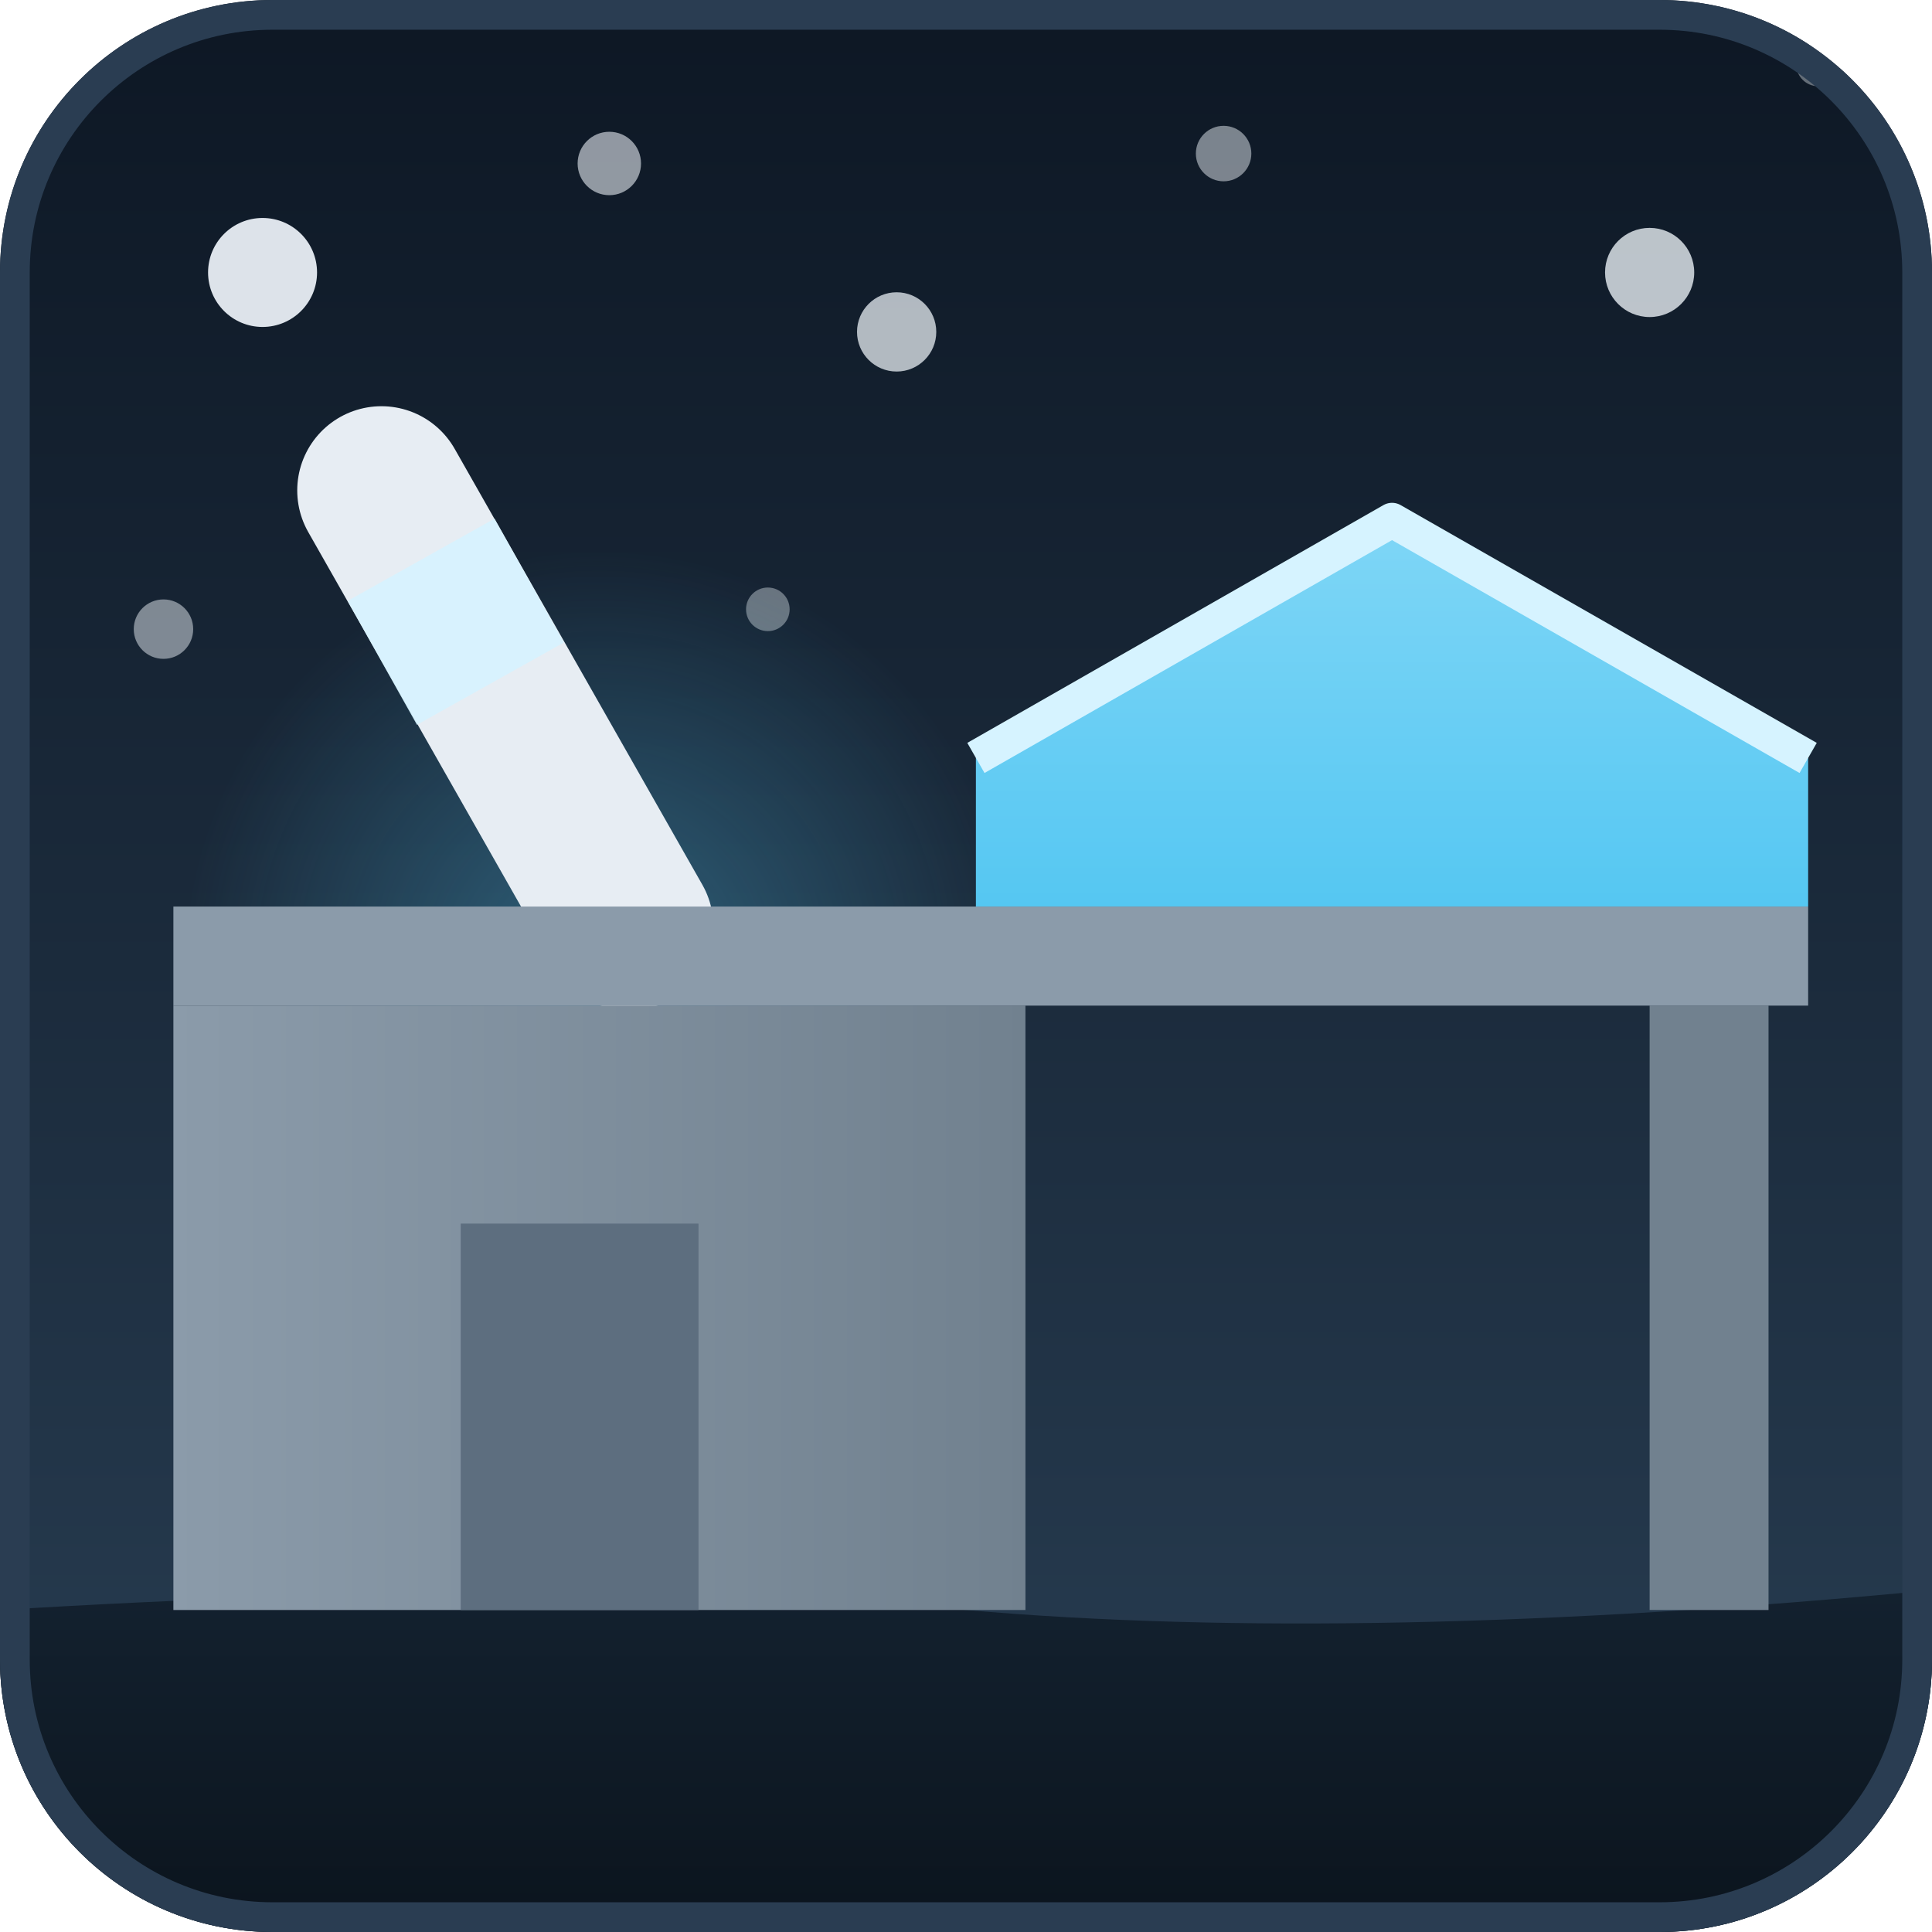
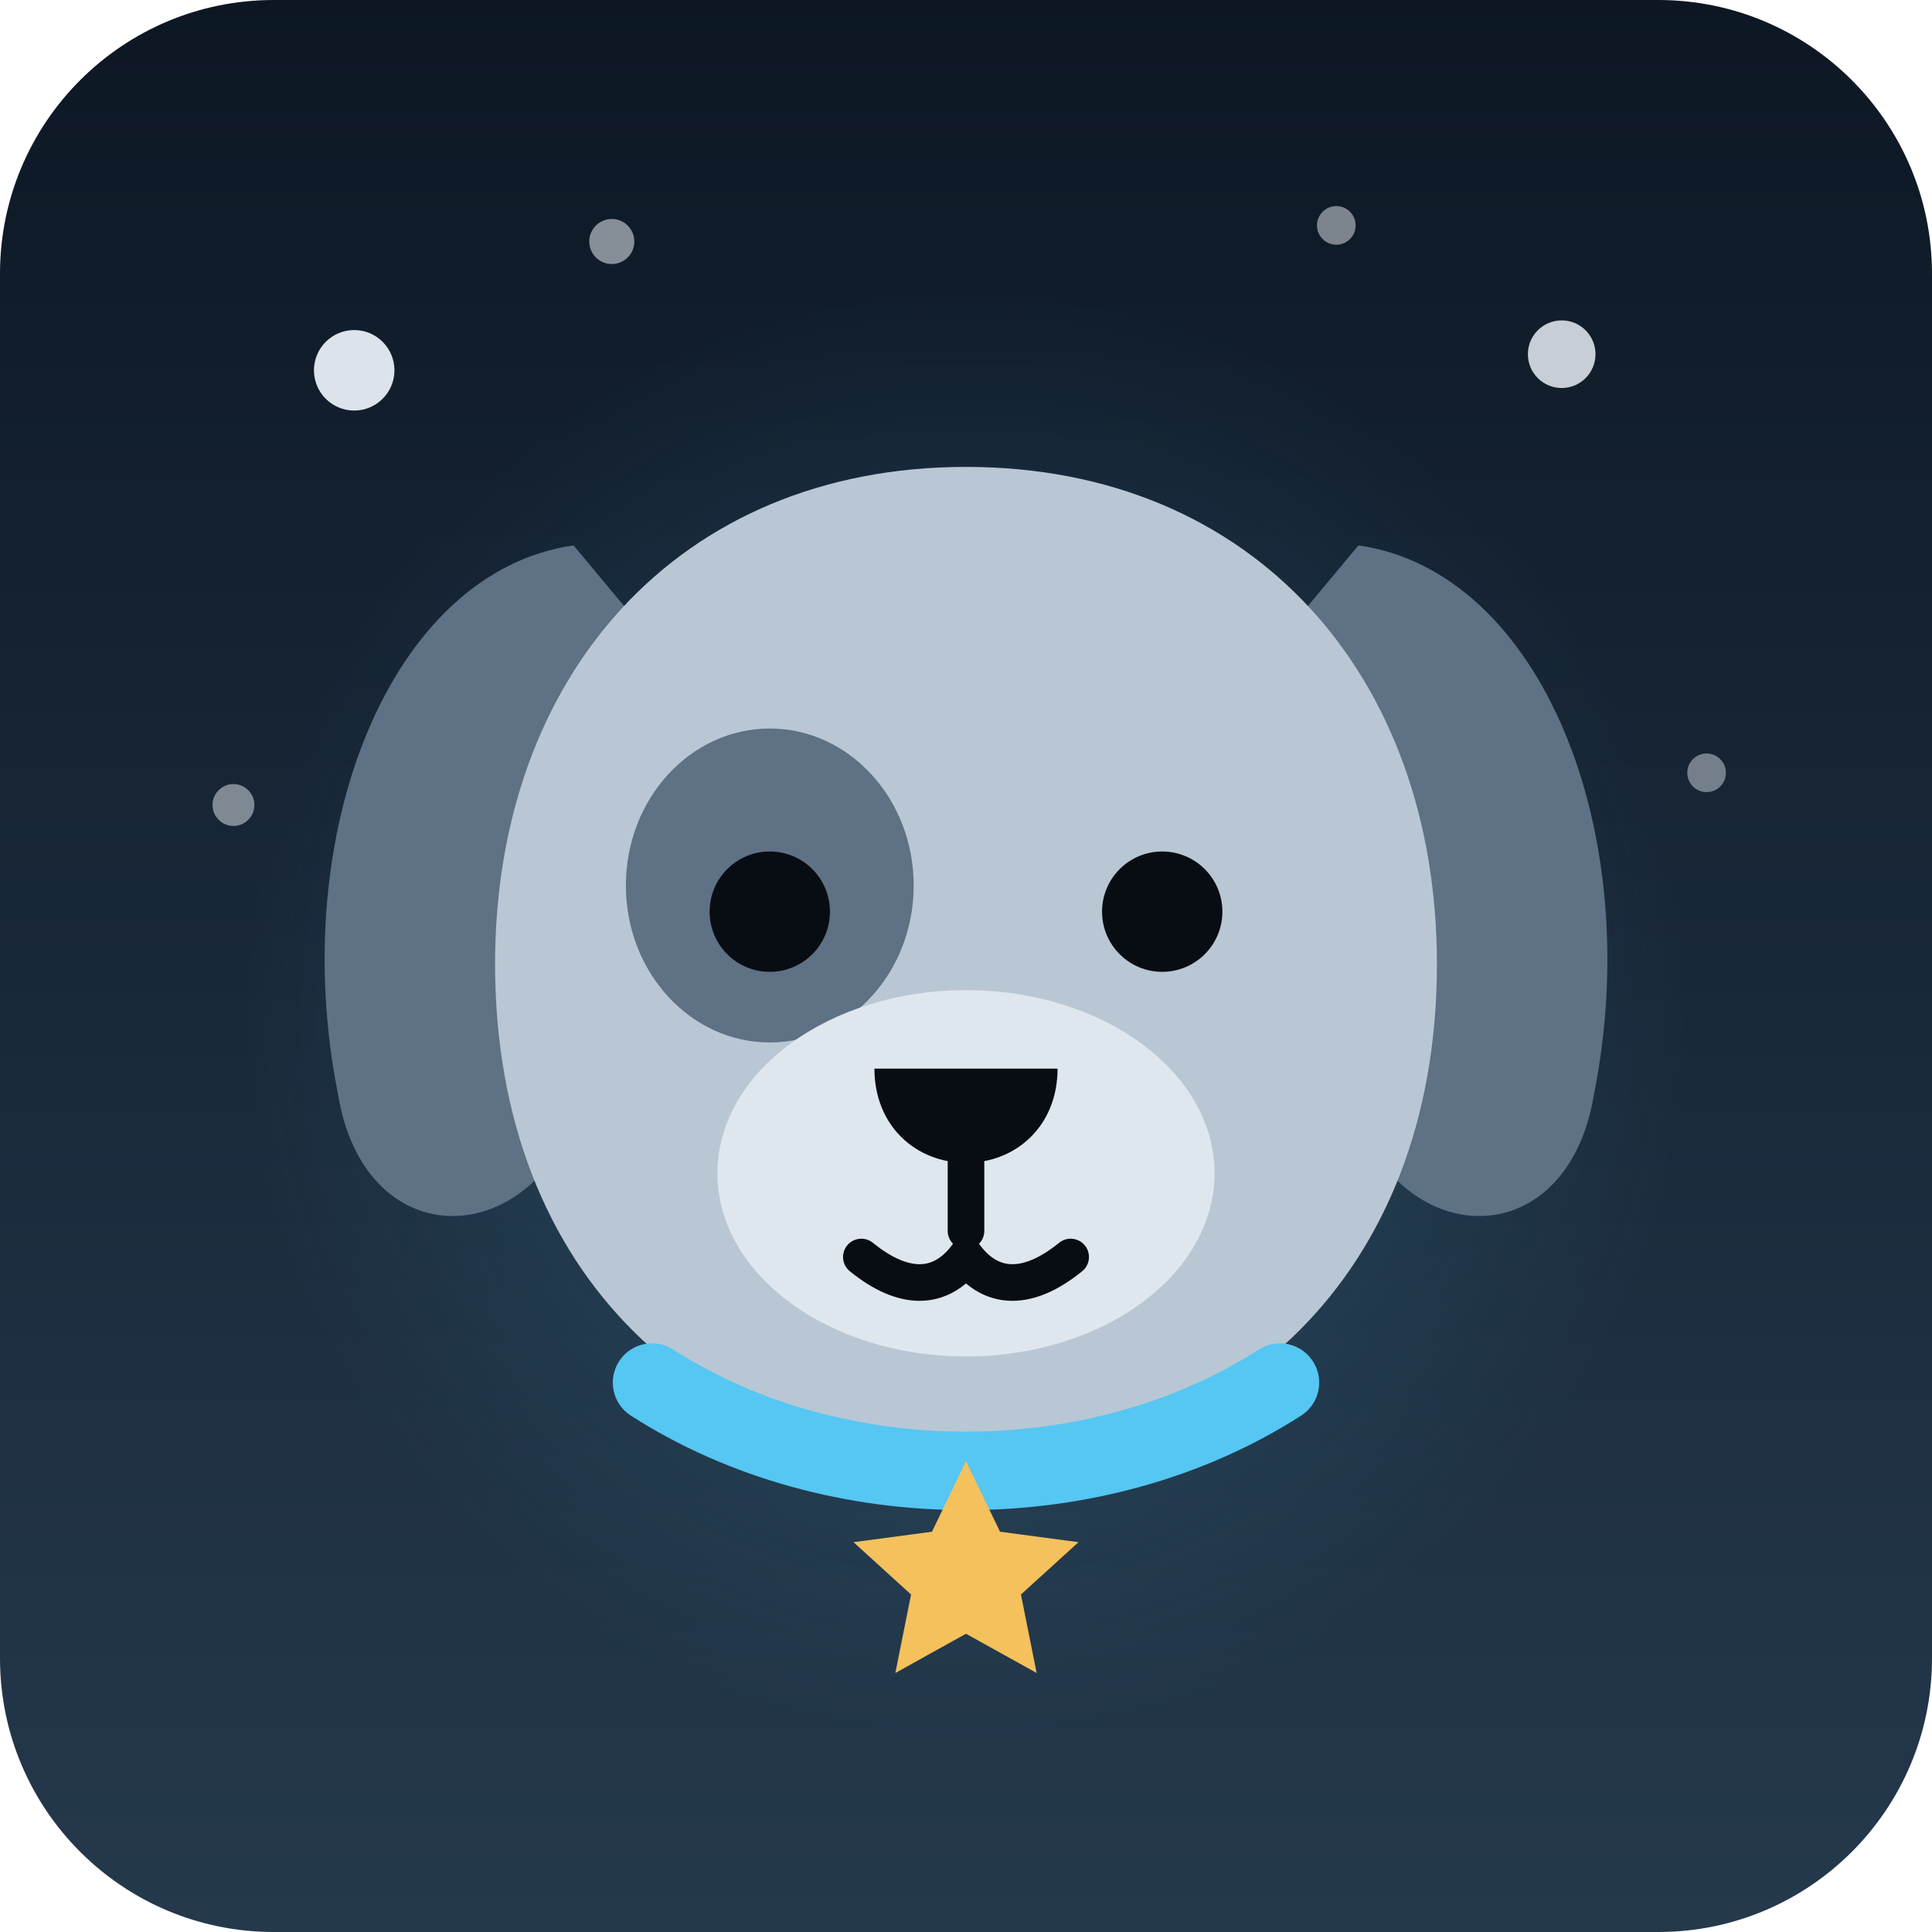
- <svg xmlns="http://www.w3.org/2000/svg" width="512" height="512" viewBox="2.25 2.25 19.5 19.5">
+ <svg xmlns="http://www.w3.org/2000/svg" width="512" height="512" viewBox="0 0 24 24">
  <defs>
-     <clipPath id="rac">
-       <rect x="2.25" y="2.25" width="19.5" height="19.5" rx="2.75" />
-     </clipPath>
    <linearGradient id="ras" x1="0" y1="0" x2="0" y2="1">
      <stop offset="0" stop-color="#0d1724" />
-       <stop offset=".85" stop-color="#25394d" />
+       <stop offset="1" stop-color="#25394d" />
    </linearGradient>
-     <linearGradient id="rag" x1="0" y1="0" x2="0" y2="1">
-       <stop offset="0" stop-color="#13212f" />
-       <stop offset="1" stop-color="#0b141d" />
-     </linearGradient>
-     <linearGradient id="raw" x1="0" y1="0" x2="1" y2="0">
-       <stop offset="0" stop-color="#8b9baa" />
-       <stop offset="1" stop-color="#71818f" />
-     </linearGradient>
-     <linearGradient id="rar" x1="0" y1="0" x2="0" y2="1">
-       <stop offset="0" stop-color="#7fd6f6" />
-       <stop offset="1" stop-color="#55c7f2" />
-     </linearGradient>
-     <radialGradient id="rah" cx="8.3" cy="12" r="4.2" gradientUnits="userSpaceOnUse">
-       <stop offset="0" stop-color="#55c7f2" stop-opacity=".35" />
+     <radialGradient id="rah" cx="12" cy="12.6" r="9" gradientUnits="userSpaceOnUse">
+       <stop offset="0" stop-color="#55c7f2" stop-opacity=".22" />
      <stop offset="1" stop-color="#55c7f2" stop-opacity="0" />
    </radialGradient>
  </defs>
-   <g clip-path="url(#rac)">
-     <rect x="2.25" y="2.25" width="19.5" height="19.5" fill="url(#ras)" />
-     <g fill="#e7edf3">
-       <circle cx="4.9" cy="5" r=".55" opacity=".95" />
-       <circle cx="8.4" cy="3.9" r=".32" opacity=".6" />
-       <circle cx="3.9" cy="8.6" r=".3" opacity=".5" />
-       <circle cx="11.3" cy="5.6" r=".4" opacity=".75" />
-       <circle cx="14.6" cy="3.8" r=".28" opacity=".5" />
-       <circle cx="18.9" cy="5" r=".45" opacity=".8" />
-       <circle cx="10" cy="8.4" r=".22" opacity=".4" />
-       <circle cx="20.6" cy="2.9" r=".22" opacity=".4" />
+   <rect width="24" height="24" rx="3.4" fill="url(#ras)" />
+   <g fill="#e7edf3">
+     <circle cx="4.4" cy="4.6" r=".5" opacity=".95" />
+     <circle cx="7.6" cy="3" r=".28" opacity=".55" />
+     <circle cx="19.4" cy="4.4" r=".42" opacity=".85" />
+     <circle cx="16.6" cy="2.8" r=".24" opacity=".5" />
+     <circle cx="2.9" cy="10" r=".26" opacity=".5" />
+     <circle cx="21.2" cy="9.6" r=".24" opacity=".45" />
+   </g>
+   <circle cx="12" cy="12.6" r="9" fill="url(#rah)" />
+   <g transform="translate(1.6 1.9) scale(.325)">
+     <path d="M17 15c-7 1-11 11-9 21 1 6 7 6 9 1l5-16zM47 15c7 1 11 11 9 21-1 6-7 6-9 1l-5-16z" fill="#5f7184" />
+     <path d="M32 12c11 0 18 8 18 19 0 12-8 19-18 19s-18-7-18-19c0-11 7-19 18-19z" fill="#b9c7d4" />
+     <ellipse cx="24.5" cy="28" rx="5.5" ry="6" fill="#5f7184" />
+     <ellipse cx="32" cy="39" rx="9.5" ry="7" fill="#dfe7ee" />
+     <g fill="#080d14">
+       <circle cx="24.5" cy="29" r="2.3" />
+       <circle cx="39.5" cy="29" r="2.3" />
+       <path d="M28.5 35h7c0 2.2-1.6 3.6-3.5 3.6s-3.5-1.4-3.5-3.6z" />
    </g>
-     <circle cx="8.3" cy="12" r="4.2" fill="url(#rah)" />
-     <path d="M2.25 18.5Q8 18.15 12 18.5T21.75 18.3V21.75H2.25Z" fill="url(#rag)" />
-     <path d="M8.6 11.6L6.1 7.2" fill="none" stroke="#e7edf3" stroke-width="1.7" stroke-linecap="round" />
-     <path d="M7.2 9.15L6.5 7.9" stroke="#d6f3ff" stroke-width="1.7" stroke-linecap="butt" opacity=".9" />
-     <rect x="4" y="12.4" width="8.6" height="6.1" fill="url(#raw)" />
-     <rect x="6.9" y="14.6" width="2.4" height="3.9" fill="#5d6e7f" />
-     <rect x="18.9" y="12.4" width="1.2" height="6.1" fill="#71818f" />
-     <rect x="4" y="11.4" width="16.5" height="1" fill="#8b9baa" />
-     <path d="M12.1 11.4V9.9L16.3 7.5L20.5 9.9V11.4Z" fill="url(#rar)" />
-     <path d="M12.1 9.9L16.3 7.5L20.5 9.9" fill="none" stroke="#d6f3ff" stroke-width=".35" stroke-linejoin="round" />
+     <path d="M32 38.6v2.6m-4 1c1.6 1.3 3 1.3 4 0 1 1.3 2.4 1.3 4 0" fill="none" stroke="#080d14" stroke-width="1.4" stroke-linecap="round" />
+     <path d="M20 47c7 4.5 17 4.5 24 0" fill="none" stroke="#55c7f2" stroke-width="3" stroke-linecap="round" />
+     <path d="m32 50 1.3 2.7 3 .4-2.2 2 .6 3-2.7-1.5-2.7 1.5.6-3-2.2-2 3-.4z" fill="#f4c15d" />
  </g>
-   <rect x="2.4" y="2.4" width="19.2" height="19.2" rx="2.6" fill="none" stroke="#2a3d52" stroke-width=".3" />
</svg>
